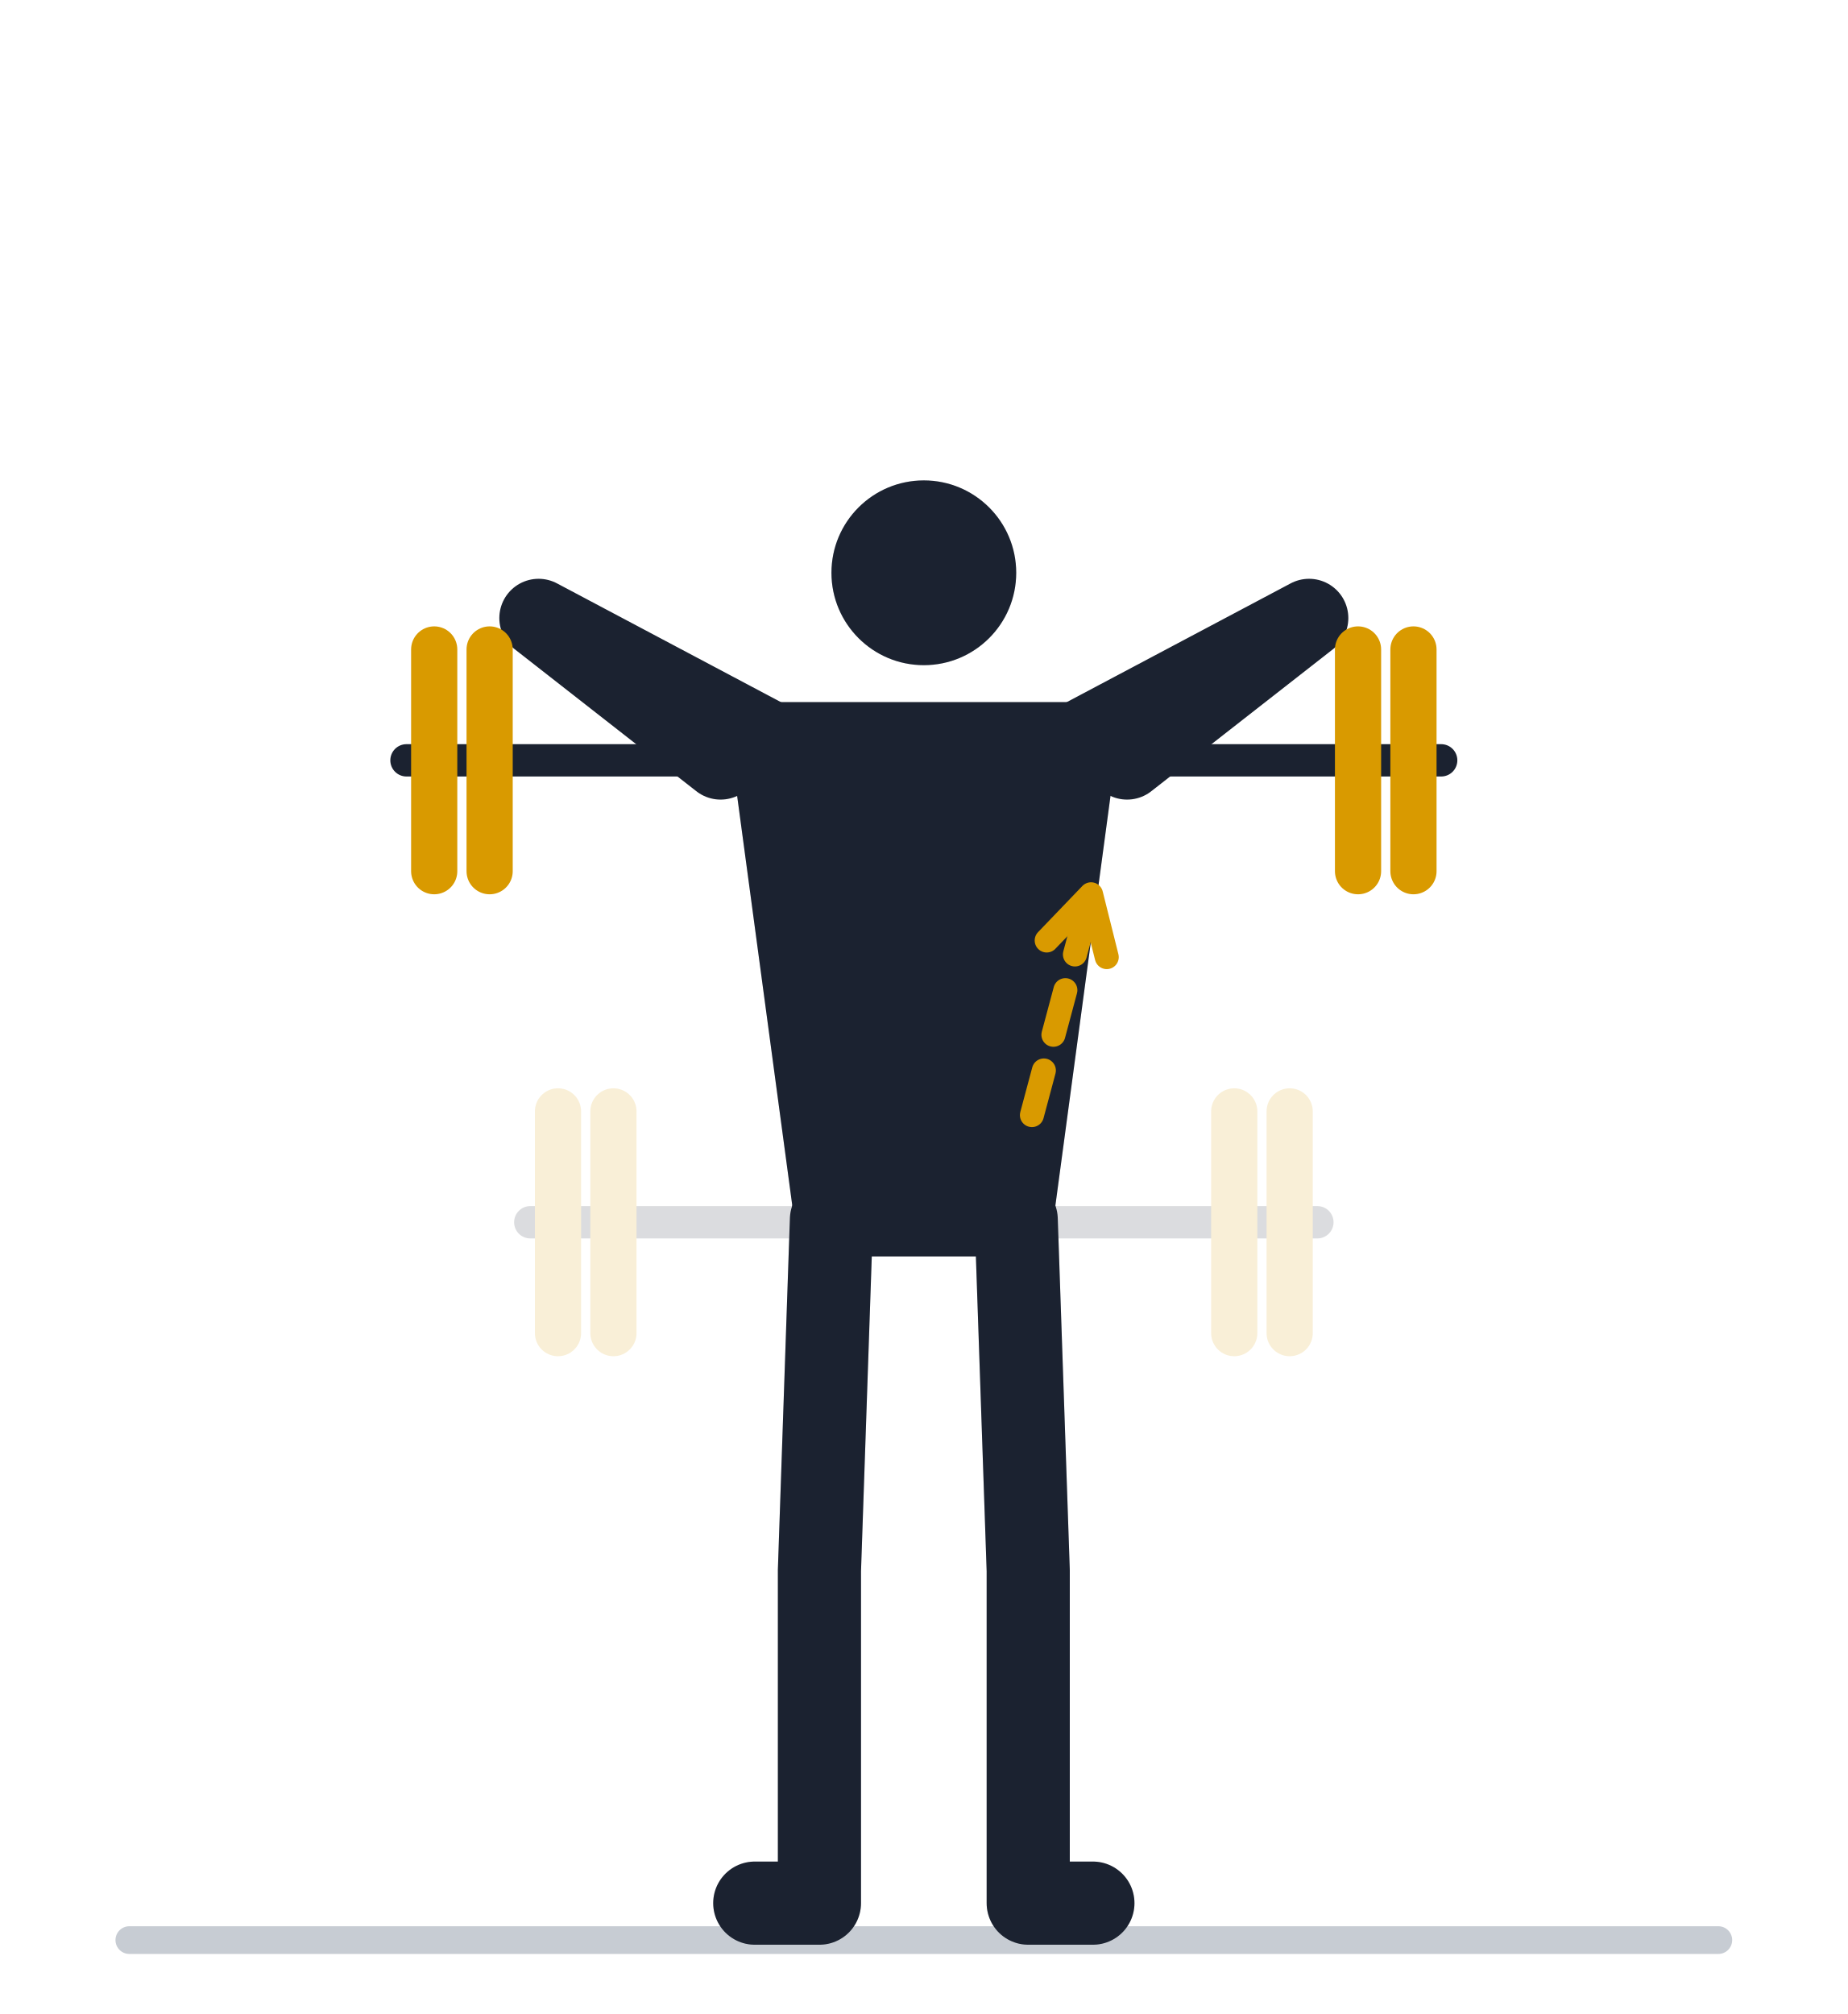
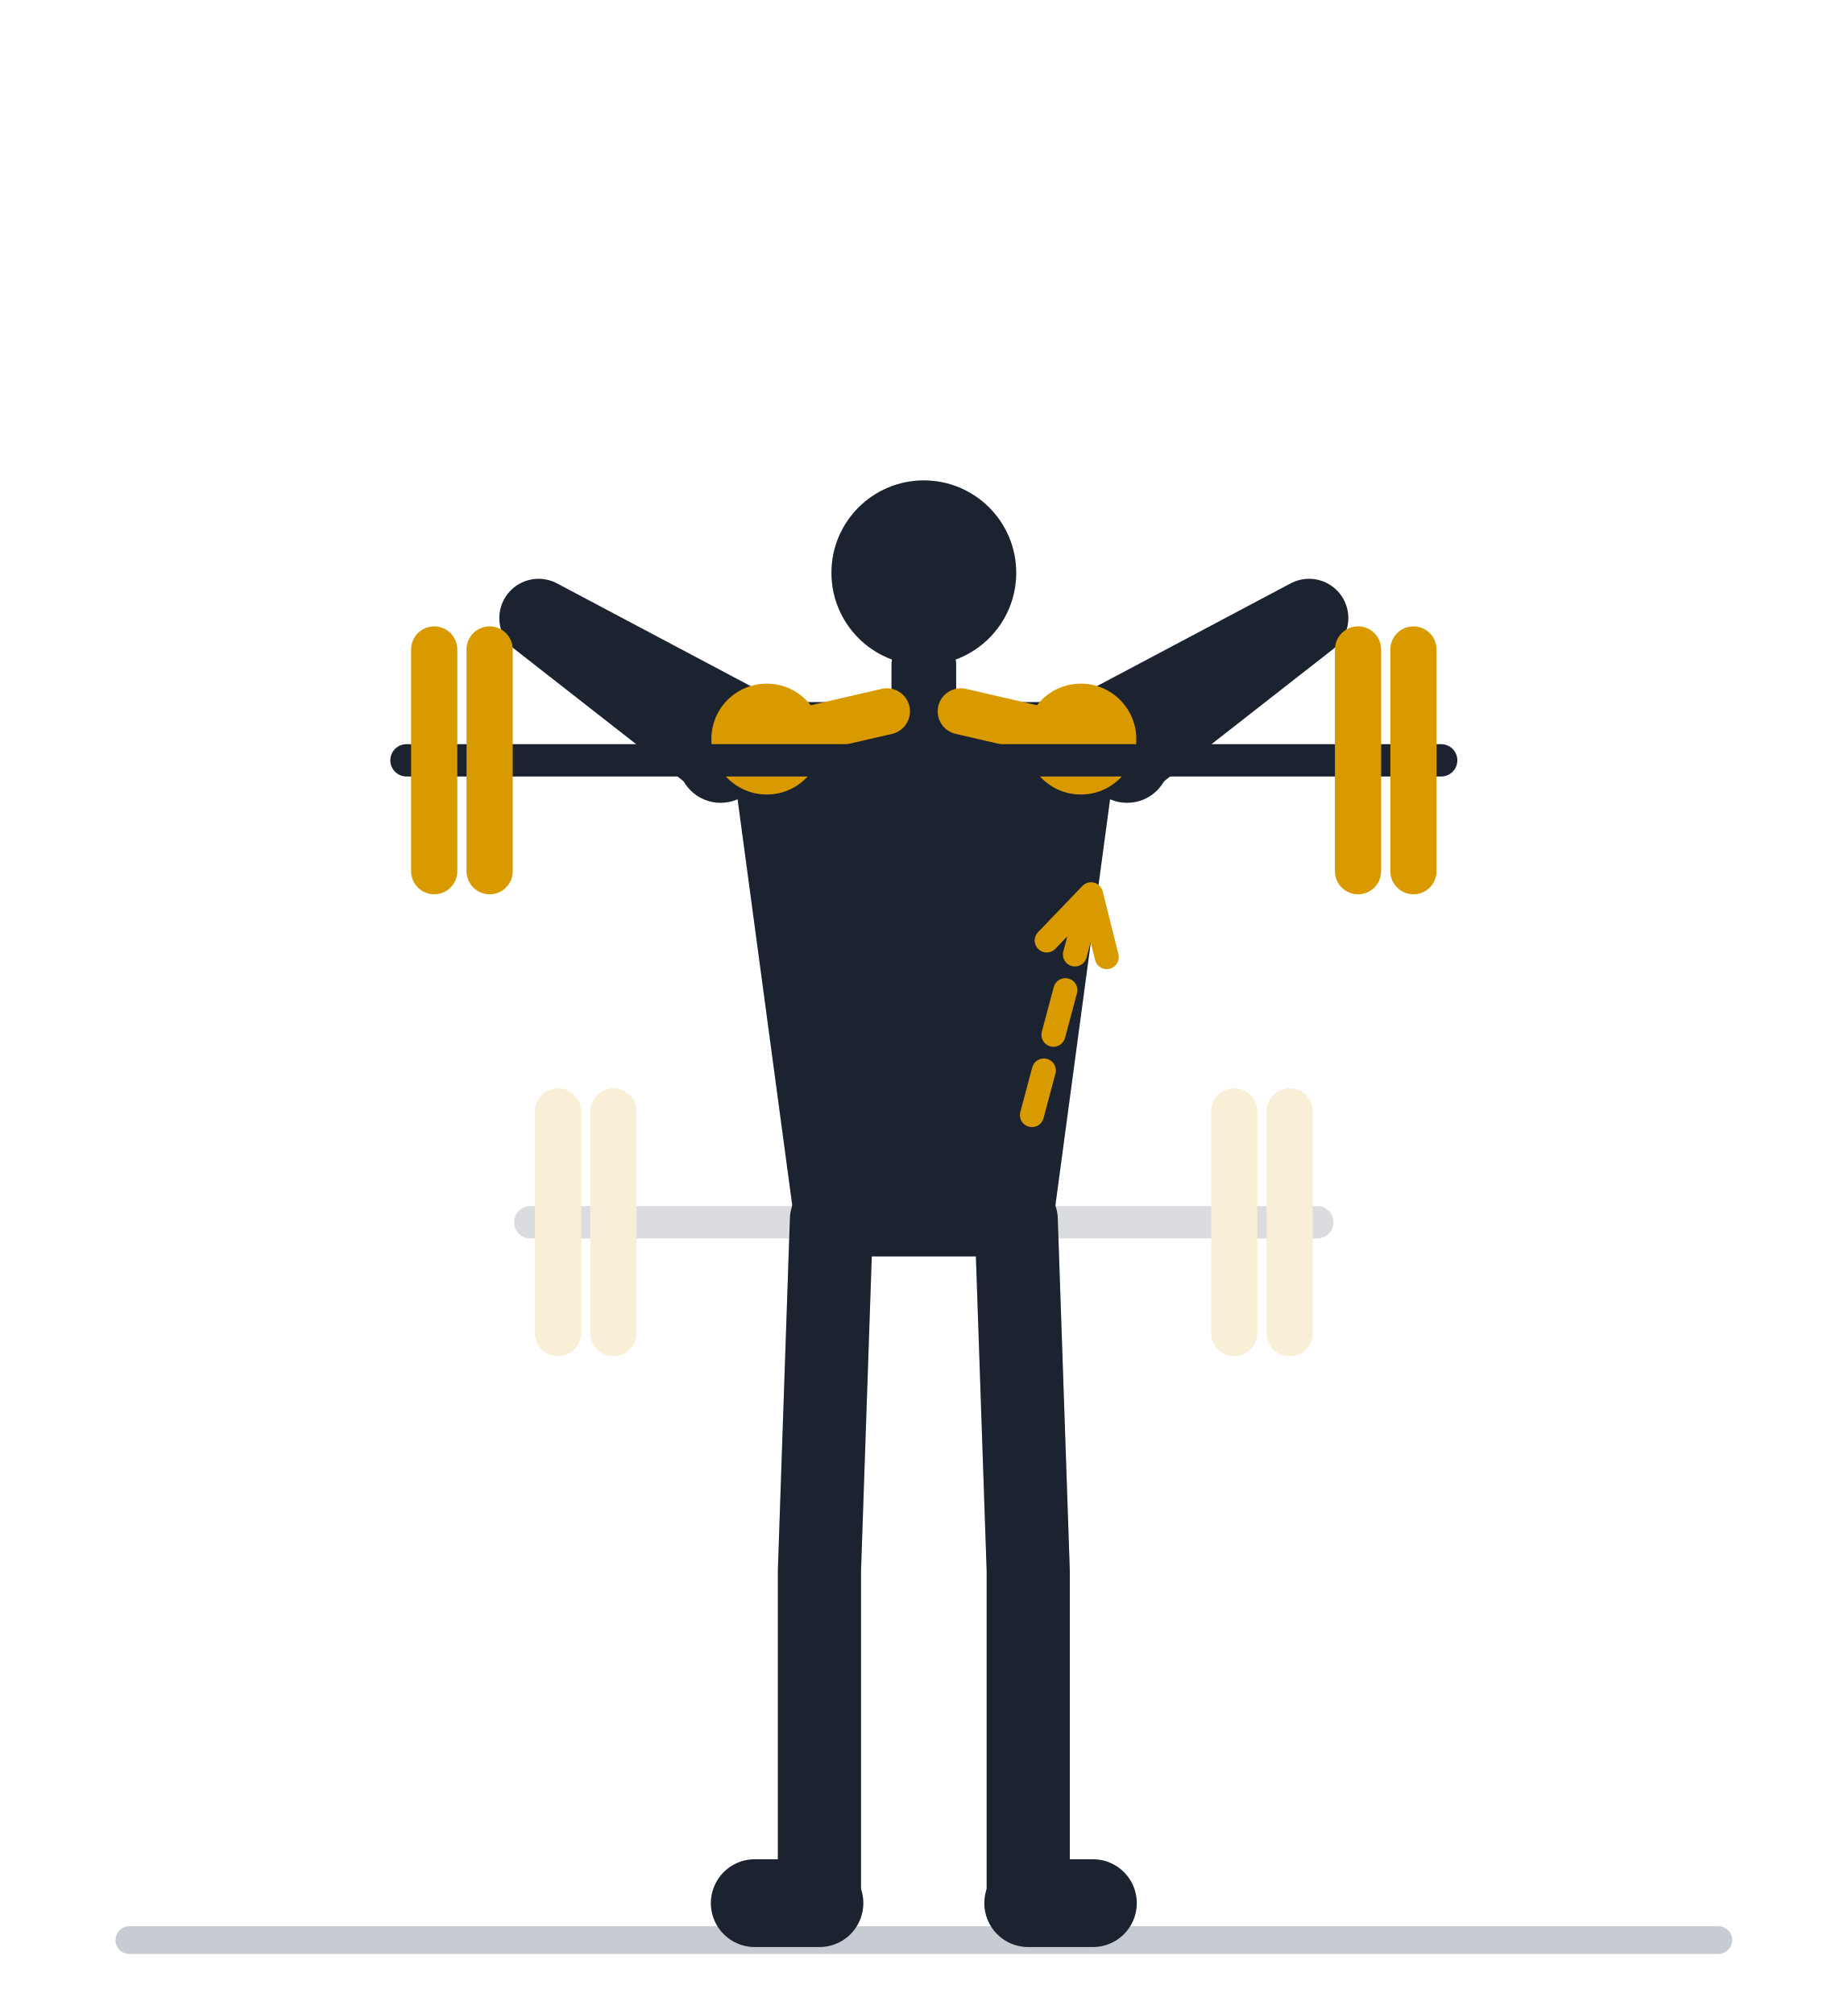
<svg xmlns="http://www.w3.org/2000/svg" viewBox="0 -18 200 218" role="img">
  <line x1="14" y1="192" x2="186" y2="192" stroke="#C7CCD3" stroke-width="3" stroke-linecap="round" />
  <g opacity=".16">
-     <polyline points="90.0,114.0 88.7,152.0 88.7,188.0 81.7,188.0" fill="none" stroke="#1B2230" stroke-width="9" stroke-linecap="round" stroke-linejoin="round" />
-     <polyline points="110.0,114.0 111.3,152.0 111.3,188.0 118.3,188.0" fill="none" stroke="#1B2230" stroke-width="9" stroke-linecap="round" stroke-linejoin="round" />
+     <polyline points="90.0,114.0 88.7,152.0 88.7,188.0" fill="none" stroke="#1B2230" stroke-width="9" stroke-linecap="round" stroke-linejoin="round" />
+     <line x1="88.7" y1="188.0" x2="81.7" y2="188.0" stroke="#1B2230" stroke-width="9.5" stroke-linecap="round" />
+     <polyline points="110.0,114.0 111.3,152.0 111.3,188.0" fill="none" stroke="#1B2230" stroke-width="9" stroke-linecap="round" stroke-linejoin="round" />
+     <line x1="111.3" y1="188.0" x2="118.3" y2="188.0" stroke="#1B2230" stroke-width="9.5" stroke-linecap="round" />
    <path d="M90.0,114.0 L110.0,114.0 L117.0,62.0 L83.0,62.0 Z" fill="#1B2230" stroke="#1B2230" stroke-width="8" stroke-linejoin="round" />
+     <line x1="100.0" y1="61.0" x2="100.0" y2="54.0" stroke="#1B2230" stroke-width="7" stroke-linecap="round" />
    <circle cx="100.0" cy="44.0" r="10" fill="#1B2230" />
    <polyline points="83.0,62.0 88.8,89.4 91.4,114.3" fill="none" stroke="#1B2230" stroke-width="8.5" stroke-linecap="round" stroke-linejoin="round" />
+     <circle cx="91.4" cy="114.3" r="4.6" fill="#1B2230" />
    <polyline points="117.0,62.0 111.2,89.4 108.6,114.3" fill="none" stroke="#1B2230" stroke-width="8.5" stroke-linecap="round" stroke-linejoin="round" />
+     <circle cx="108.6" cy="114.3" r="4.6" fill="#1B2230" />
    <line x1="57.4" y1="114.3" x2="142.6" y2="114.3" stroke="#1B2230" stroke-width="3.5" stroke-linecap="round" />
    <line x1="60.4" y1="126.3" x2="60.4" y2="102.3" stroke="#D99A00" stroke-width="5" stroke-linecap="round" />
    <line x1="66.4" y1="126.3" x2="66.4" y2="102.3" stroke="#D99A00" stroke-width="5" stroke-linecap="round" />
    <line x1="139.6" y1="126.3" x2="139.6" y2="102.3" stroke="#D99A00" stroke-width="5" stroke-linecap="round" />
    <line x1="133.6" y1="126.3" x2="133.6" y2="102.3" stroke="#D99A00" stroke-width="5" stroke-linecap="round" />
  </g>
-   <polyline points="90.0,114.0 88.7,152.0 88.7,188.0 81.7,188.0" fill="none" stroke="#1B2230" stroke-width="9" stroke-linecap="round" stroke-linejoin="round" />
-   <polyline points="110.0,114.0 111.3,152.0 111.3,188.0 118.3,188.0" fill="none" stroke="#1B2230" stroke-width="9" stroke-linecap="round" stroke-linejoin="round" />
+   <polyline points="90.0,114.0 88.7,152.0 88.7,188.0" fill="none" stroke="#1B2230" stroke-width="9" stroke-linecap="round" stroke-linejoin="round" />
+   <line x1="88.7" y1="188.0" x2="81.7" y2="188.0" stroke="#1B2230" stroke-width="9.5" stroke-linecap="round" />
+   <polyline points="110.0,114.0 111.3,152.0 111.3,188.0" fill="none" stroke="#1B2230" stroke-width="9" stroke-linecap="round" stroke-linejoin="round" />
+   <line x1="111.3" y1="188.0" x2="118.3" y2="188.0" stroke="#1B2230" stroke-width="9.5" stroke-linecap="round" />
  <path d="M90.0,114.0 L110.0,114.0 L117.0,62.0 L83.0,62.0 Z" fill="#1B2230" stroke="#1B2230" stroke-width="8" stroke-linejoin="round" />
+   <line x1="100.0" y1="61.0" x2="100.0" y2="54.0" stroke="#1B2230" stroke-width="7" stroke-linecap="round" />
  <circle cx="100.0" cy="44.0" r="10" fill="#1B2230" />
+   <line x1="104.0" y1="59.0" x2="114.4" y2="61.4" stroke="#D99A00" stroke-width="5" stroke-linecap="round" />
+   <line x1="96.0" y1="59.0" x2="85.6" y2="61.4" stroke="#D99A00" stroke-width="5" stroke-linecap="round" />
  <polyline points="83.0,62.0 58.3,48.9 78.0,64.3" fill="none" stroke="#1B2230" stroke-width="8.5" stroke-linecap="round" stroke-linejoin="round" />
+   <circle cx="78.0" cy="64.3" r="4.6" fill="#1B2230" />
+   <circle cx="83.0" cy="62.0" r="6" fill="#D99A00" />
  <polyline points="117.0,62.0 141.7,48.9 122.0,64.3" fill="none" stroke="#1B2230" stroke-width="8.5" stroke-linecap="round" stroke-linejoin="round" />
+   <circle cx="122.0" cy="64.3" r="4.6" fill="#1B2230" />
+   <circle cx="117.0" cy="62.0" r="6" fill="#D99A00" />
  <line x1="44.0" y1="64.3" x2="156.0" y2="64.3" stroke="#1B2230" stroke-width="3.5" stroke-linecap="round" />
  <line x1="47.0" y1="76.3" x2="47.0" y2="52.3" stroke="#D99A00" stroke-width="5" stroke-linecap="round" />
  <line x1="53.0" y1="76.3" x2="53.0" y2="52.3" stroke="#D99A00" stroke-width="5" stroke-linecap="round" />
  <line x1="153.0" y1="76.3" x2="153.0" y2="52.3" stroke="#D99A00" stroke-width="5" stroke-linecap="round" />
  <line x1="147.0" y1="76.3" x2="147.0" y2="52.3" stroke="#D99A00" stroke-width="5" stroke-linecap="round" />
  <path d="M111.7,102.7 Q115.3,89.3 118.1,78.8" fill="none" stroke="#D99A00" stroke-width="2.6" stroke-dasharray="5 4" stroke-linecap="round" />
  <path d="M119.8,85.6 L118.1,78.8 L113.3,83.8" fill="none" stroke="#D99A00" stroke-width="2.6" stroke-linecap="round" stroke-linejoin="round" />
</svg>
